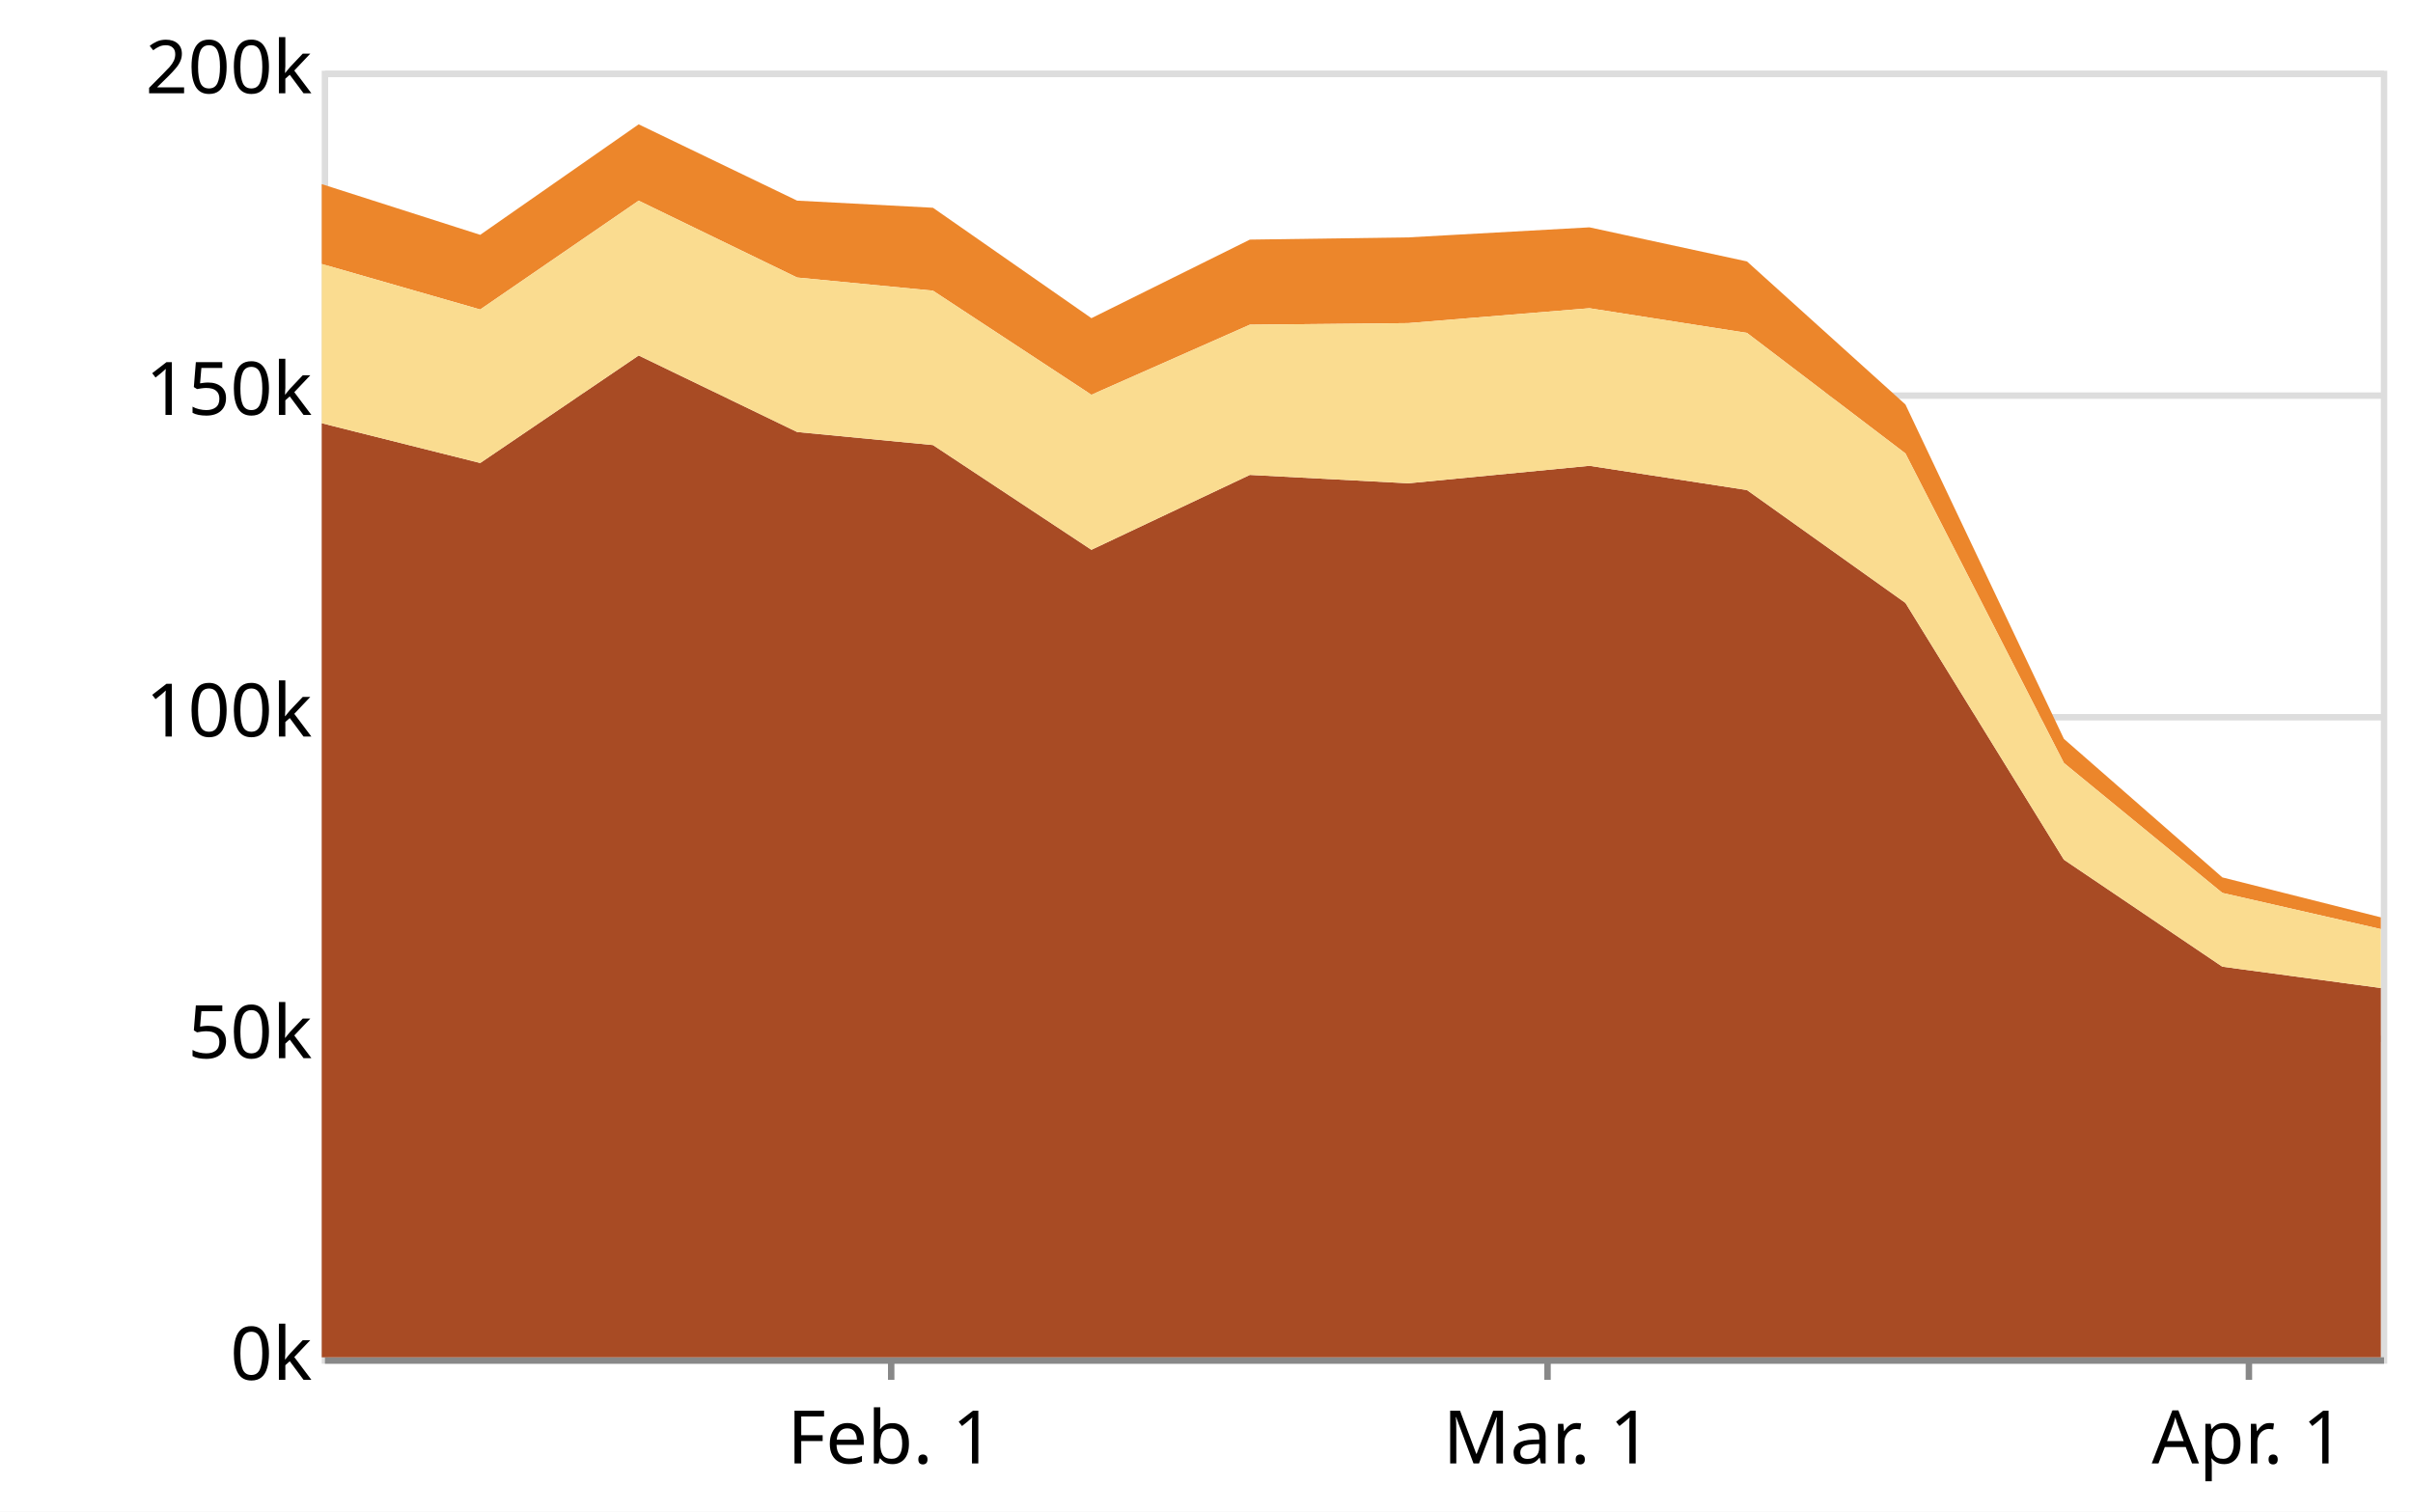
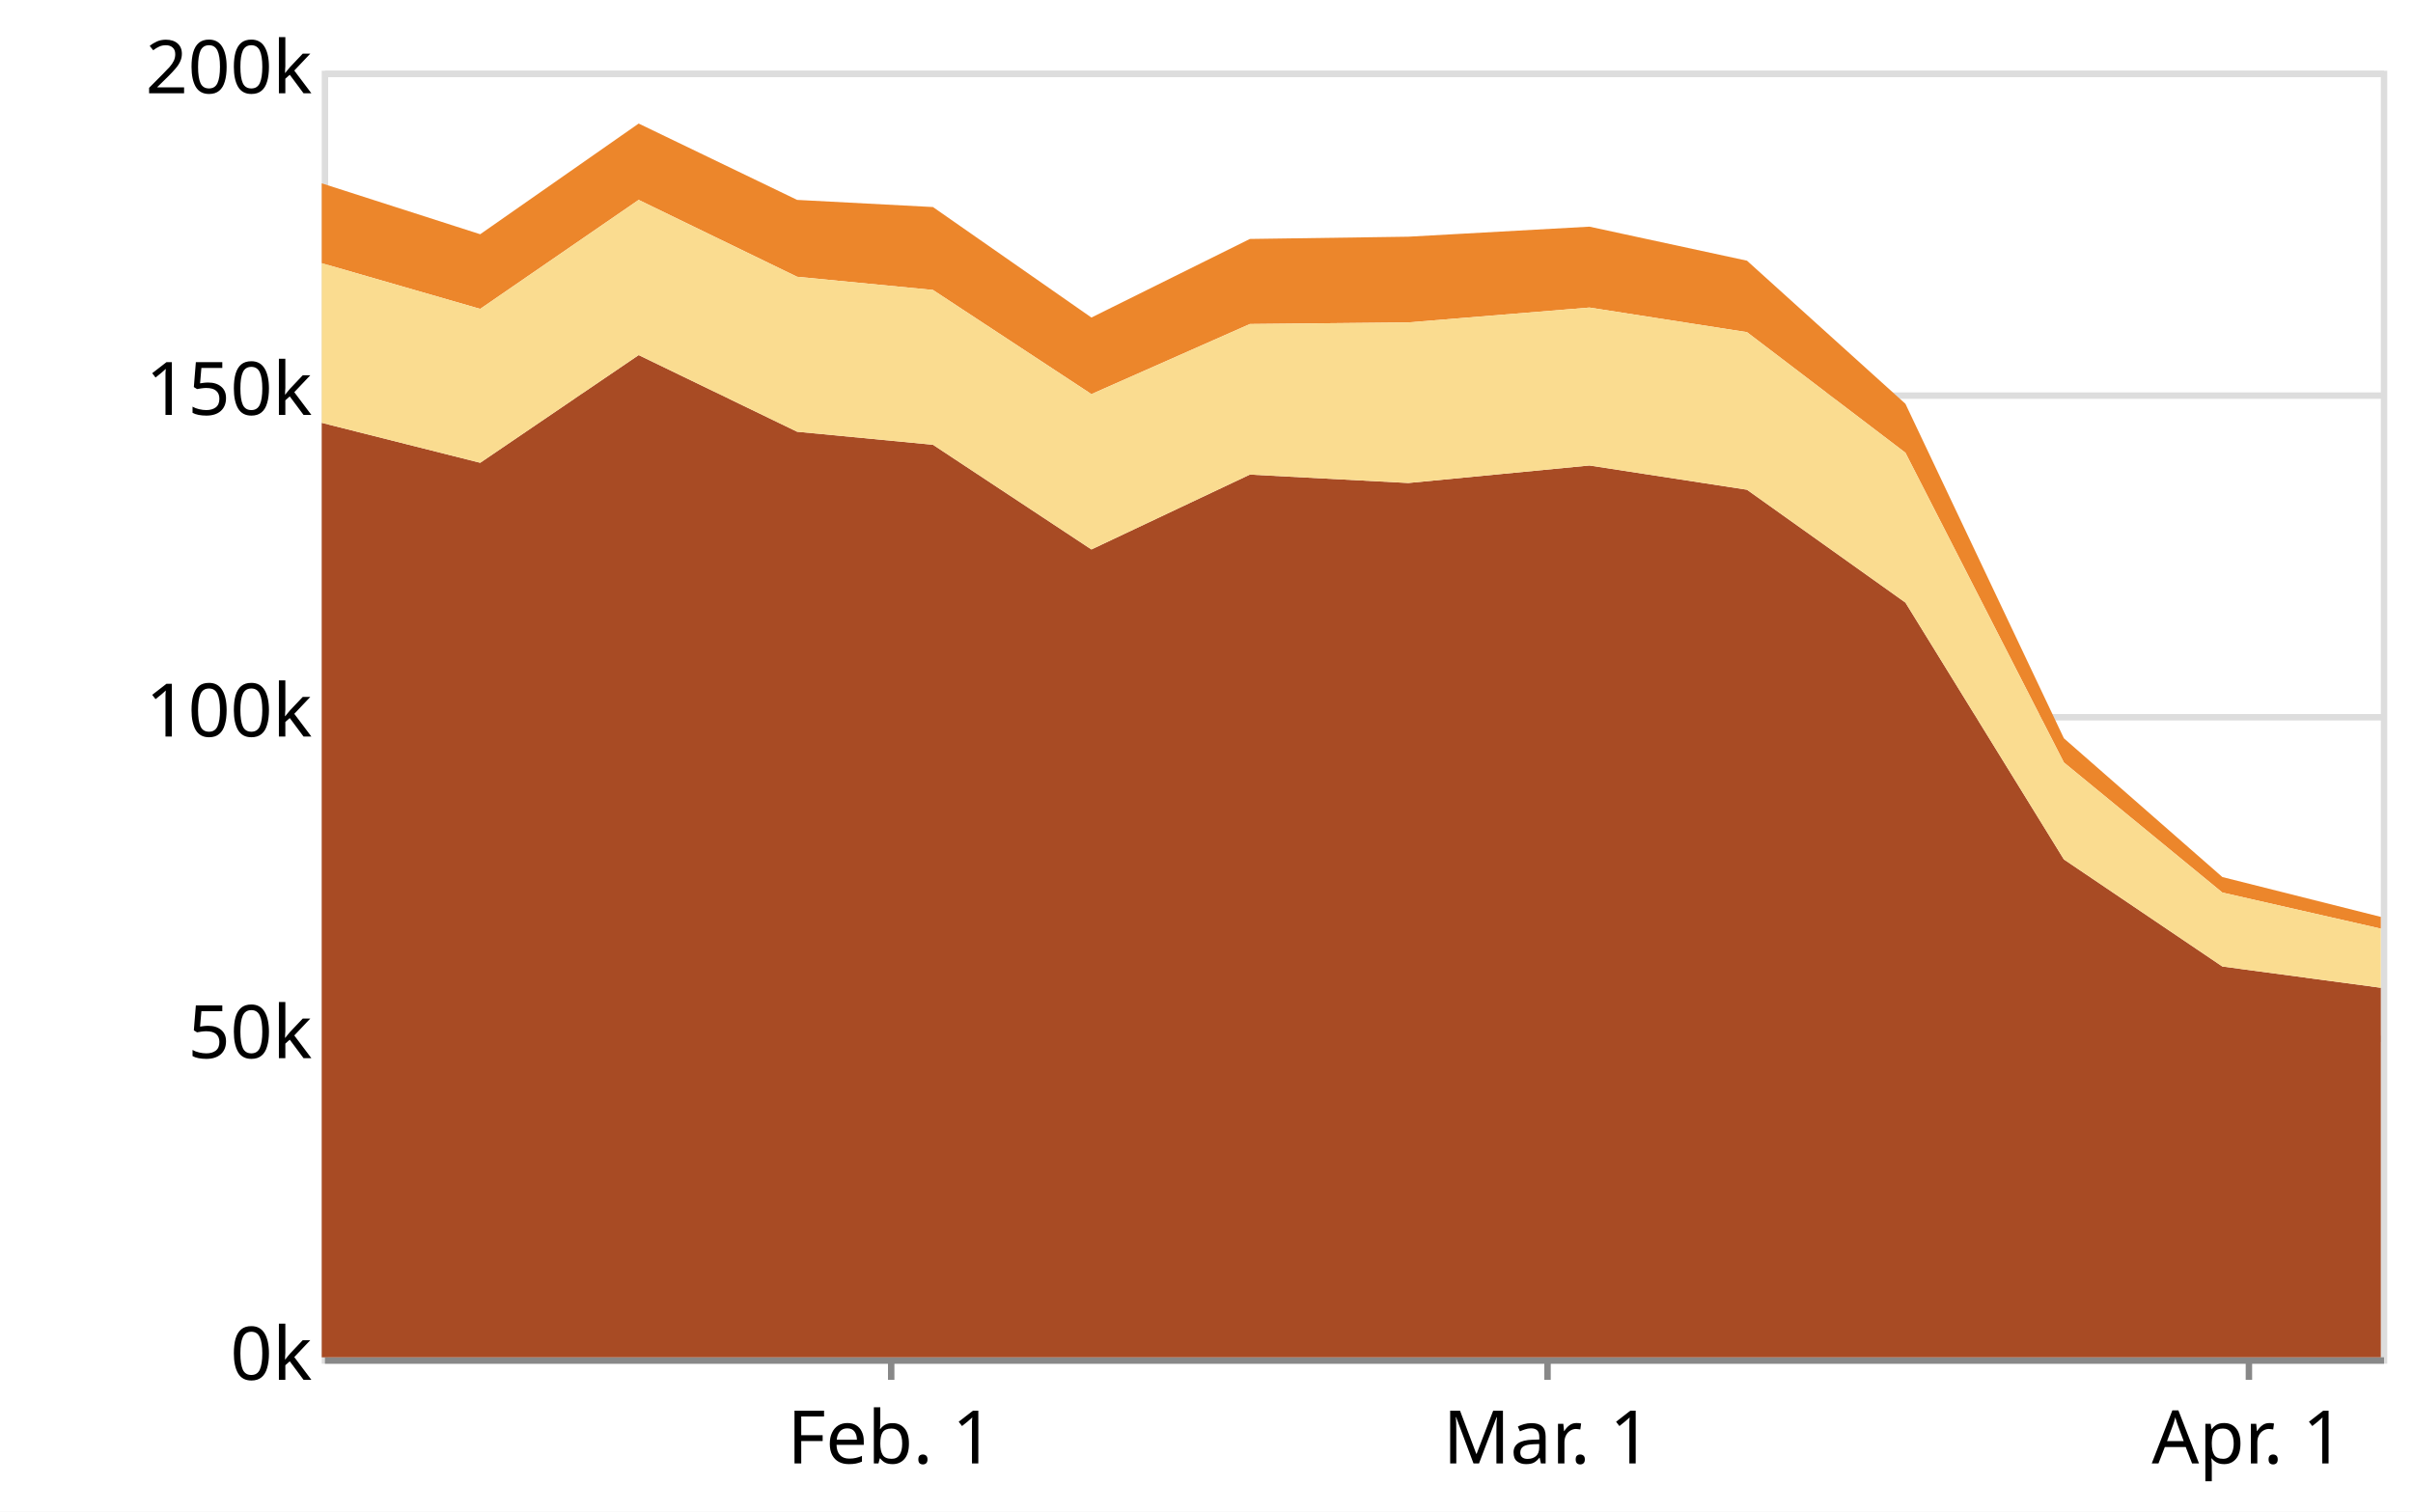
<svg xmlns="http://www.w3.org/2000/svg" class="marks" width="750" height="470" viewBox="0 0 375 235" version="1.1">
  <rect width="375" height="235" style="fill: #ffffff;" />
  <g transform="translate(50,11)">
    <g class="mark-group role-frame root">
      <g transform="translate(0,0)">
        <path class="background" d="M0.5,0.5h320v200h-320Z" style="fill: none; stroke: #ddd;" />
        <g>
          <g class="mark-group role-axis">
            <g transform="translate(0.5,0.5)">
              <path class="background" d="M0,0h0v0h0Z" style="pointer-events: none; fill: none;" />
              <g>
                <g class="mark-rule role-axis-grid" style="pointer-events: none;">
                  <line transform="translate(0,200)" x2="320" y2="0" style="fill: none; stroke: #ddd; stroke-width: 1; opacity: 1;" />
                  <line transform="translate(0,150)" x2="320" y2="0" style="fill: none; stroke: #ddd; stroke-width: 1; opacity: 1;" />
                  <line transform="translate(0,100)" x2="320" y2="0" style="fill: none; stroke: #ddd; stroke-width: 1; opacity: 1;" />
                  <line transform="translate(0,50)" x2="320" y2="0" style="fill: none; stroke: #ddd; stroke-width: 1; opacity: 1;" />
                  <line transform="translate(0,0)" x2="320" y2="0" style="fill: none; stroke: #ddd; stroke-width: 1; opacity: 1;" />
                </g>
              </g>
              <path class="foreground" d="" style="pointer-events: none; display: none; fill: none;" />
            </g>
          </g>
          <g class="mark-group role-axis">
            <g transform="translate(0.5,200.5)">
              <path class="background" d="M0,0h0v0h0Z" style="pointer-events: none; fill: none;" />
              <g>
                <g class="mark-rule role-axis-tick" style="pointer-events: none;">
                  <line transform="translate(88,0)" x2="0" y2="3" style="fill: none; stroke: #888; stroke-width: 1; opacity: 1;" />
                  <line transform="translate(190,0)" x2="0" y2="3" style="fill: none; stroke: #888; stroke-width: 1; opacity: 1;" />
                  <line transform="translate(299,0)" x2="0" y2="3" style="fill: none; stroke: #888; stroke-width: 1; opacity: 1;" />
                </g>
                <g class="mark-text role-axis-label" style="pointer-events: none;">
                  <text text-anchor="middle" transform="translate(87.95236,16)" style="font-family: Benton Gothic, sans; font-size: 11.5px; font-weight: normal; fill: #000; opacity: 1;">Feb. 1</text>
                  <text text-anchor="middle" transform="translate(189.9771,16)" style="font-family: Benton Gothic, sans; font-size: 11.5px; font-weight: normal; fill: #000; opacity: 1;">Mar. 1</text>
                  <text text-anchor="middle" transform="translate(298.8914,16)" style="font-family: Benton Gothic, sans; font-size: 11.5px; font-weight: normal; fill: #000; opacity: 1;">Apr. 1</text>
                </g>
                <g class="mark-rule role-axis-domain" style="pointer-events: none;">
                  <line transform="translate(0,0)" x2="320" y2="0" style="fill: none; stroke: #888; stroke-width: 1; opacity: 1;" />
                </g>
              </g>
              <path class="foreground" d="" style="pointer-events: none; display: none; fill: none;" />
            </g>
          </g>
          <g class="mark-group role-axis">
            <g transform="translate(0.5,0.5)">
              <path class="background" d="M0,0h0v0h0Z" style="pointer-events: none; fill: none;" />
              <g>
                <g class="mark-rule role-axis-tick" style="pointer-events: none;">
                  <line transform="translate(0,200)" x2="0" y2="0" style="fill: none; stroke: #888; stroke-width: 1; opacity: 1;" />
                  <line transform="translate(0,150)" x2="0" y2="0" style="fill: none; stroke: #888; stroke-width: 1; opacity: 1;" />
                  <line transform="translate(0,100)" x2="0" y2="0" style="fill: none; stroke: #888; stroke-width: 1; opacity: 1;" />
                  <line transform="translate(0,50)" x2="0" y2="0" style="fill: none; stroke: #888; stroke-width: 1; opacity: 1;" />
                  <line transform="translate(0,0)" x2="0" y2="0" style="fill: none; stroke: #888; stroke-width: 1; opacity: 1;" />
                </g>
                <g class="mark-text role-axis-label" style="pointer-events: none;">
                  <text text-anchor="end" transform="translate(-2,203)" style="font-family: Benton Gothic, sans; font-size: 11.5px; font-weight: normal; fill: #000; opacity: 1;">0k</text>
                  <text text-anchor="end" transform="translate(-2,153)" style="font-family: Benton Gothic, sans; font-size: 11.5px; font-weight: normal; fill: #000; opacity: 1;">50k</text>
                  <text text-anchor="end" transform="translate(-2,103)" style="font-family: Benton Gothic, sans; font-size: 11.5px; font-weight: normal; fill: #000; opacity: 1;">100k</text>
                  <text text-anchor="end" transform="translate(-2,53)" style="font-family: Benton Gothic, sans; font-size: 11.5px; font-weight: normal; fill: #000; opacity: 1;">150k</text>
                  <text text-anchor="end" transform="translate(-2,3)" style="font-family: Benton Gothic, sans; font-size: 11.5px; font-weight: normal; fill: #000; opacity: 1;">200k</text>
                </g>
                <g class="mark-rule role-axis-domain" style="pointer-events: none;">
                  <line transform="translate(0,200)" x2="0" y2="-200" style="fill: none; stroke: #888; stroke-opacity: 0; stroke-width: 1; opacity: 1;" />
                </g>
              </g>
              <path class="foreground" d="" style="pointer-events: none; display: none; fill: none;" />
            </g>
          </g>
          <g class="mark-group role-scope pathgroup">
            <g transform="translate(0,0)">
              <path class="background" d="M0,0h320v200h-320Z" style="fill: none;" />
              <g>
                <g class="mark-area role-mark marks">
-                   <path d="M0,54.796L24.627,60.976L49.253,44.262L73.88,56.158L94.989,58.187L119.615,74.468L144.242,62.826L168.869,64.132L197.013,61.414L221.493,65.183L246.12,82.726L270.747,122.644L295.373,139.278L320,142.591L320,200L295.373,200L270.747,200L246.12,200L221.493,200L197.013,200L168.869,200L144.242,200L119.615,200L94.989,200L73.88,200L49.253,200L24.627,200L0,200Z" style="fill: #a84b24;" />
+                   <path d="M0,54.732L24.627,60.942L49.253,44.201L73.88,56.115L94.989,58.14L119.615,74.415L144.242,62.778L168.869,64.084L197.013,61.364L221.493,65.132L246.12,82.676L270.747,122.603L295.373,139.247L320,142.555L320,200L295.373,200L270.747,200L246.12,200L221.493,200L197.013,200L168.869,200L144.242,200L119.615,200L94.989,200L73.88,200L49.253,200L24.627,200L0,200Z" style="fill: #a84b24;" />
                </g>
              </g>
              <path class="foreground" d="" style="display: none; fill: none;" />
            </g>
            <g transform="translate(0,0)">
              <path class="background" d="M0,0h320v200h-320Z" style="fill: none;" />
              <g>
                <g class="mark-area role-mark marks">
-                   <path d="M0,17.623L24.627,25.507L49.253,8.329L73.88,20.19L94.989,21.297L119.615,38.462L144.242,26.248L168.869,25.903L197.013,24.342L221.493,29.641L246.12,51.879L270.747,103.857L295.373,125.397L320,131.605L320,133.432L295.373,127.808L270.747,107.612L246.12,59.488L221.493,40.752L197.013,36.917L168.869,39.23L144.242,39.473L119.615,50.367L94.989,34.187L73.88,32.142L49.253,20.195L24.627,37.112L0,30.033Z" style="fill: #ec862b;" />
+                   <path d="M0,17.502L24.627,25.414L49.253,8.206L73.88,20.075L94.989,21.186L119.615,38.363L144.242,26.146L168.869,25.796L197.013,24.236L221.493,29.524L246.12,51.773L270.747,103.776L295.373,125.341L320,131.537L320,133.364L295.373,127.752L270.747,107.531L246.12,59.382L221.493,40.635L197.013,36.811L168.869,39.123L144.242,39.371L119.615,50.268L94.989,34.076L73.88,32.027L49.253,20.072L24.627,37.02L0,29.912Z" style="fill: #ec862b;" />
                </g>
              </g>
              <path class="foreground" d="" style="display: none; fill: none;" />
            </g>
            <g transform="translate(0,0)">
              <path class="background" d="M0,0h320v200h-320Z" style="fill: none;" />
              <g>
                <g class="mark-area role-mark marks">
-                   <path d="M0,30.033L24.627,37.112L49.253,20.195L73.88,32.142L94.989,34.187L119.615,50.367L144.242,39.473L168.869,39.23L197.013,36.917L221.493,40.752L246.12,59.488L270.747,107.612L295.373,127.808L320,133.432L320,142.591L295.373,139.278L270.747,122.644L246.12,82.726L221.493,65.183L197.013,61.414L168.869,64.132L144.242,62.826L119.615,74.468L94.989,58.187L73.88,56.158L49.253,44.262L24.627,60.976L0,54.796Z" style="fill: #fadc90;" />
+                   <path d="M0,29.912L24.627,37.02L49.253,20.072L73.88,32.027L94.989,34.076L119.615,50.268L144.242,39.371L168.869,39.123L197.013,36.811L221.493,40.635L246.12,59.382L270.747,107.531L295.373,127.752L320,133.364L320,142.555L295.373,139.247L270.747,122.603L246.12,82.676L221.493,65.132L197.013,61.364L168.869,64.084L144.242,62.778L119.615,74.415L94.989,58.14L73.88,56.115L49.253,44.201L24.627,60.942L0,54.732Z" style="fill: #fadc90;" />
                </g>
              </g>
              <path class="foreground" d="" style="display: none; fill: none;" />
            </g>
          </g>
        </g>
        <path class="foreground" d="" style="display: none; fill: none;" />
      </g>
    </g>
  </g>
</svg>
